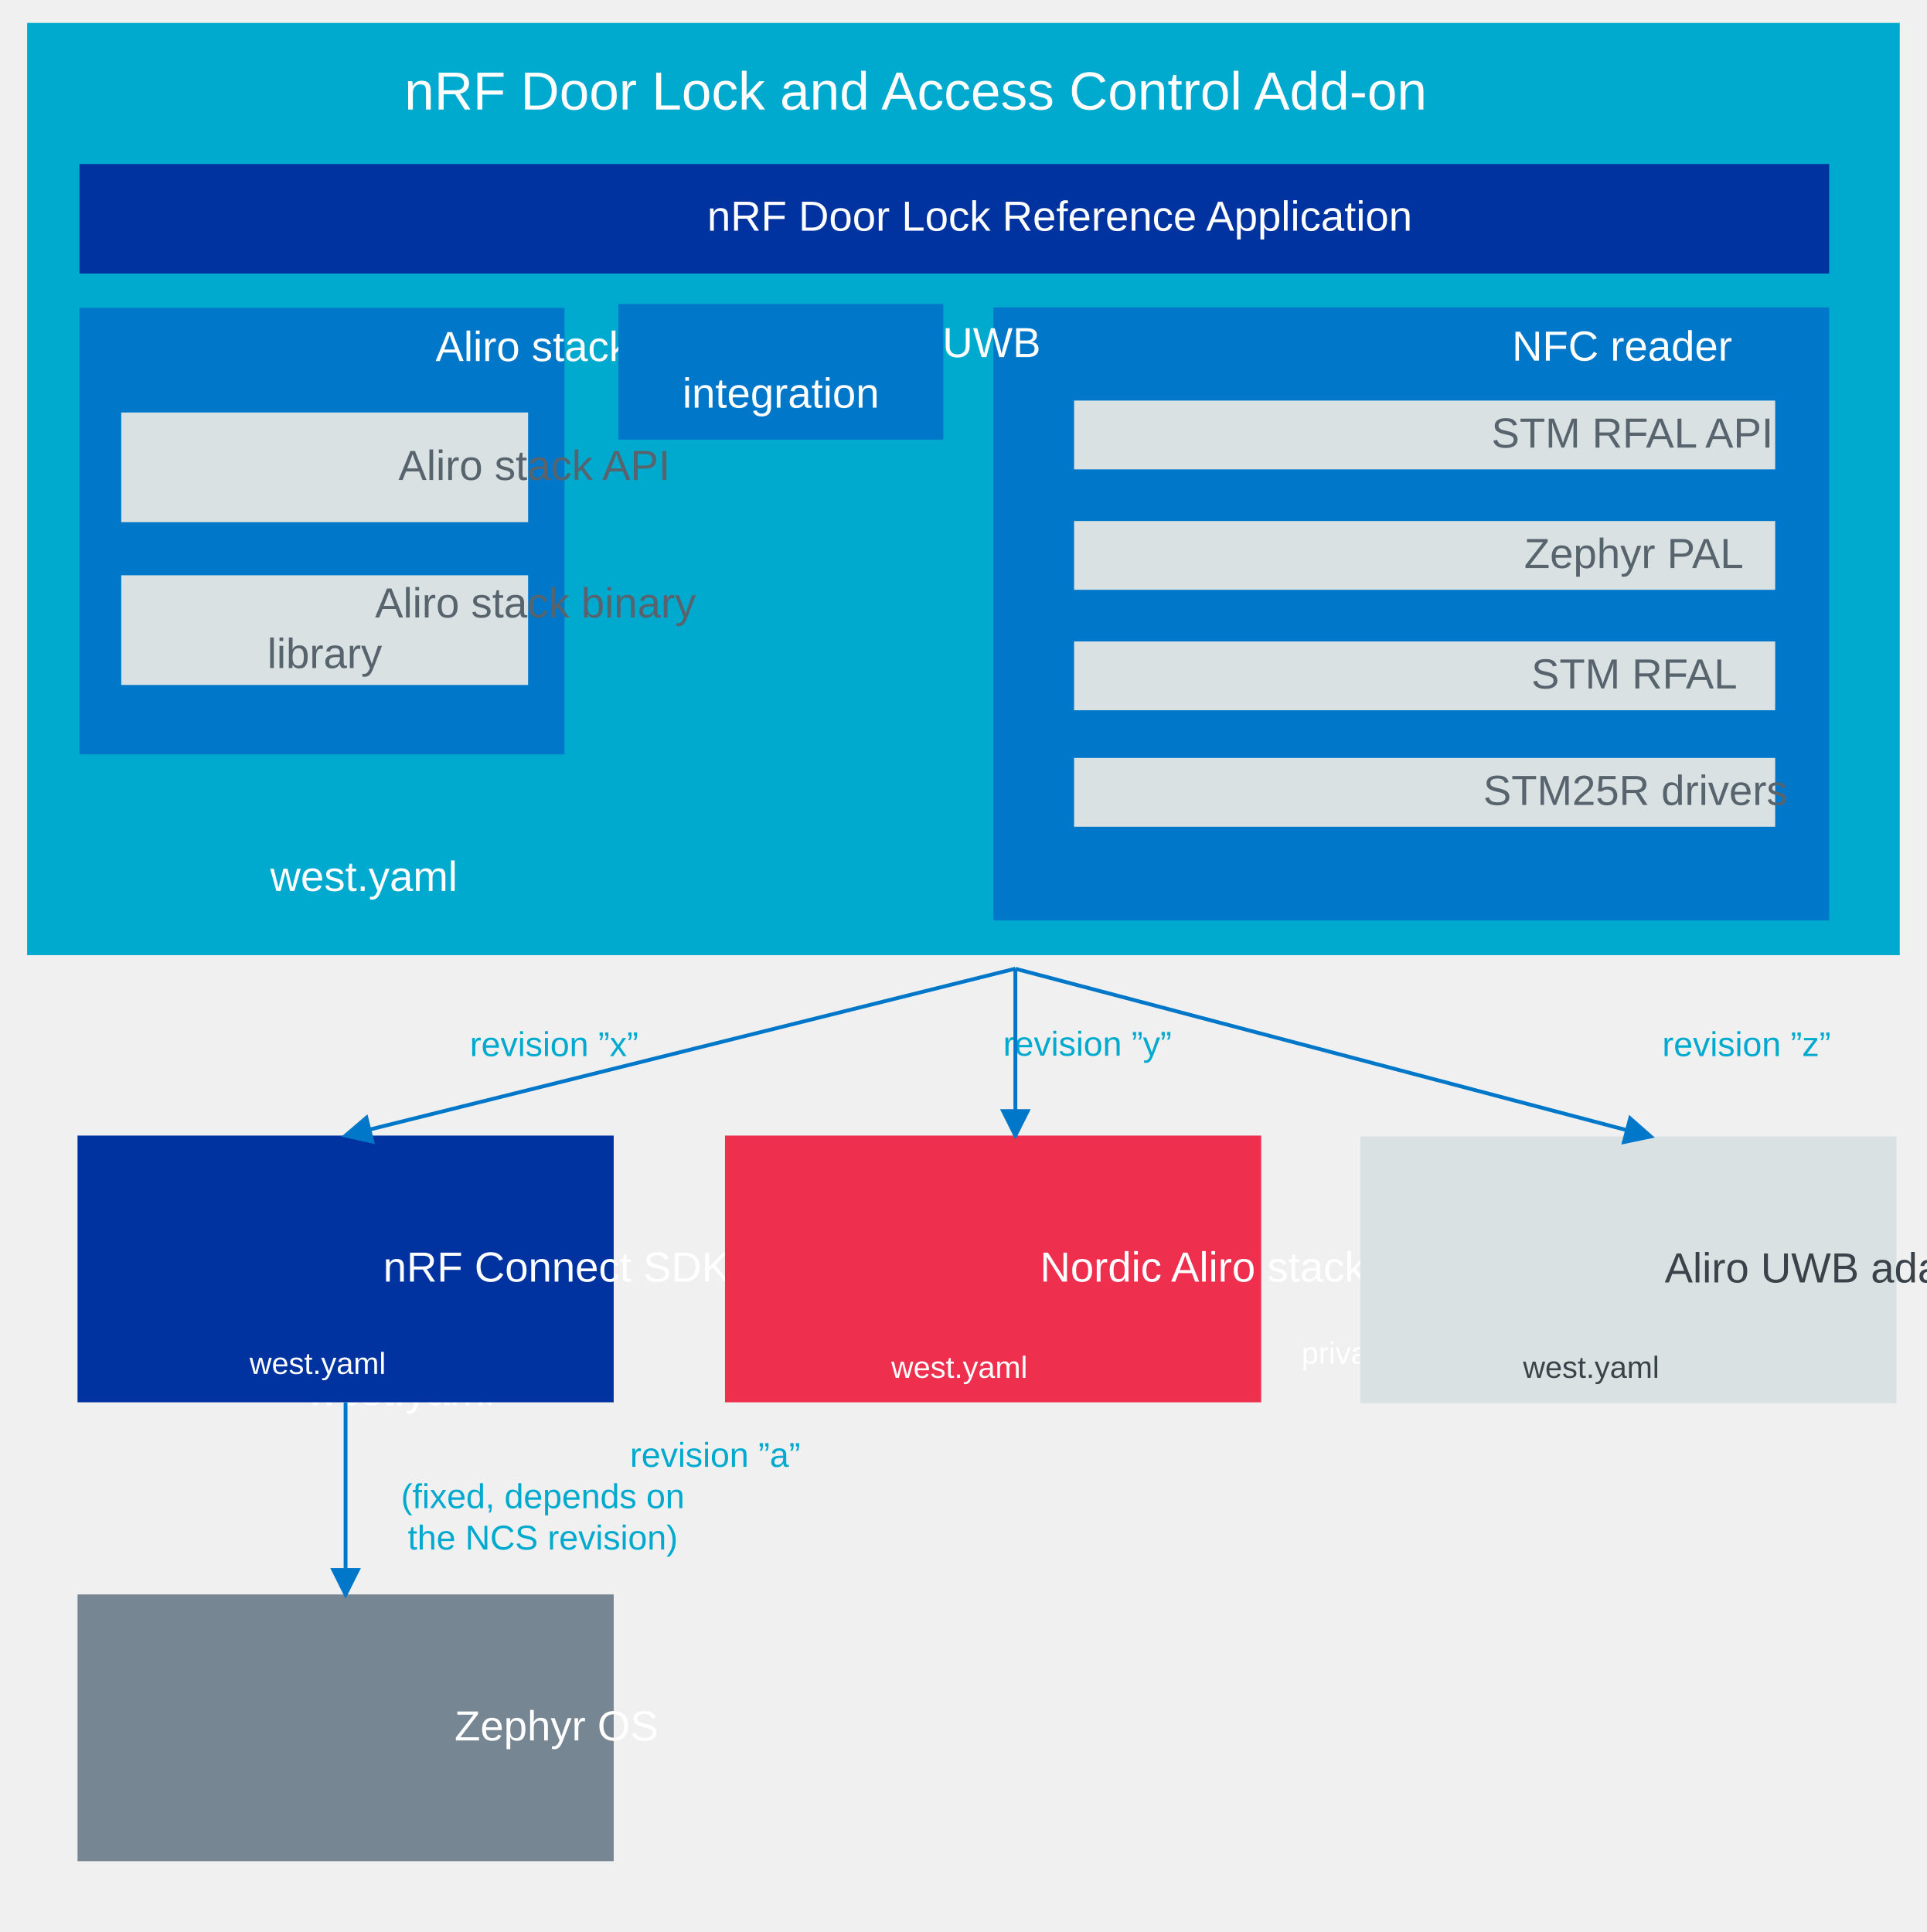
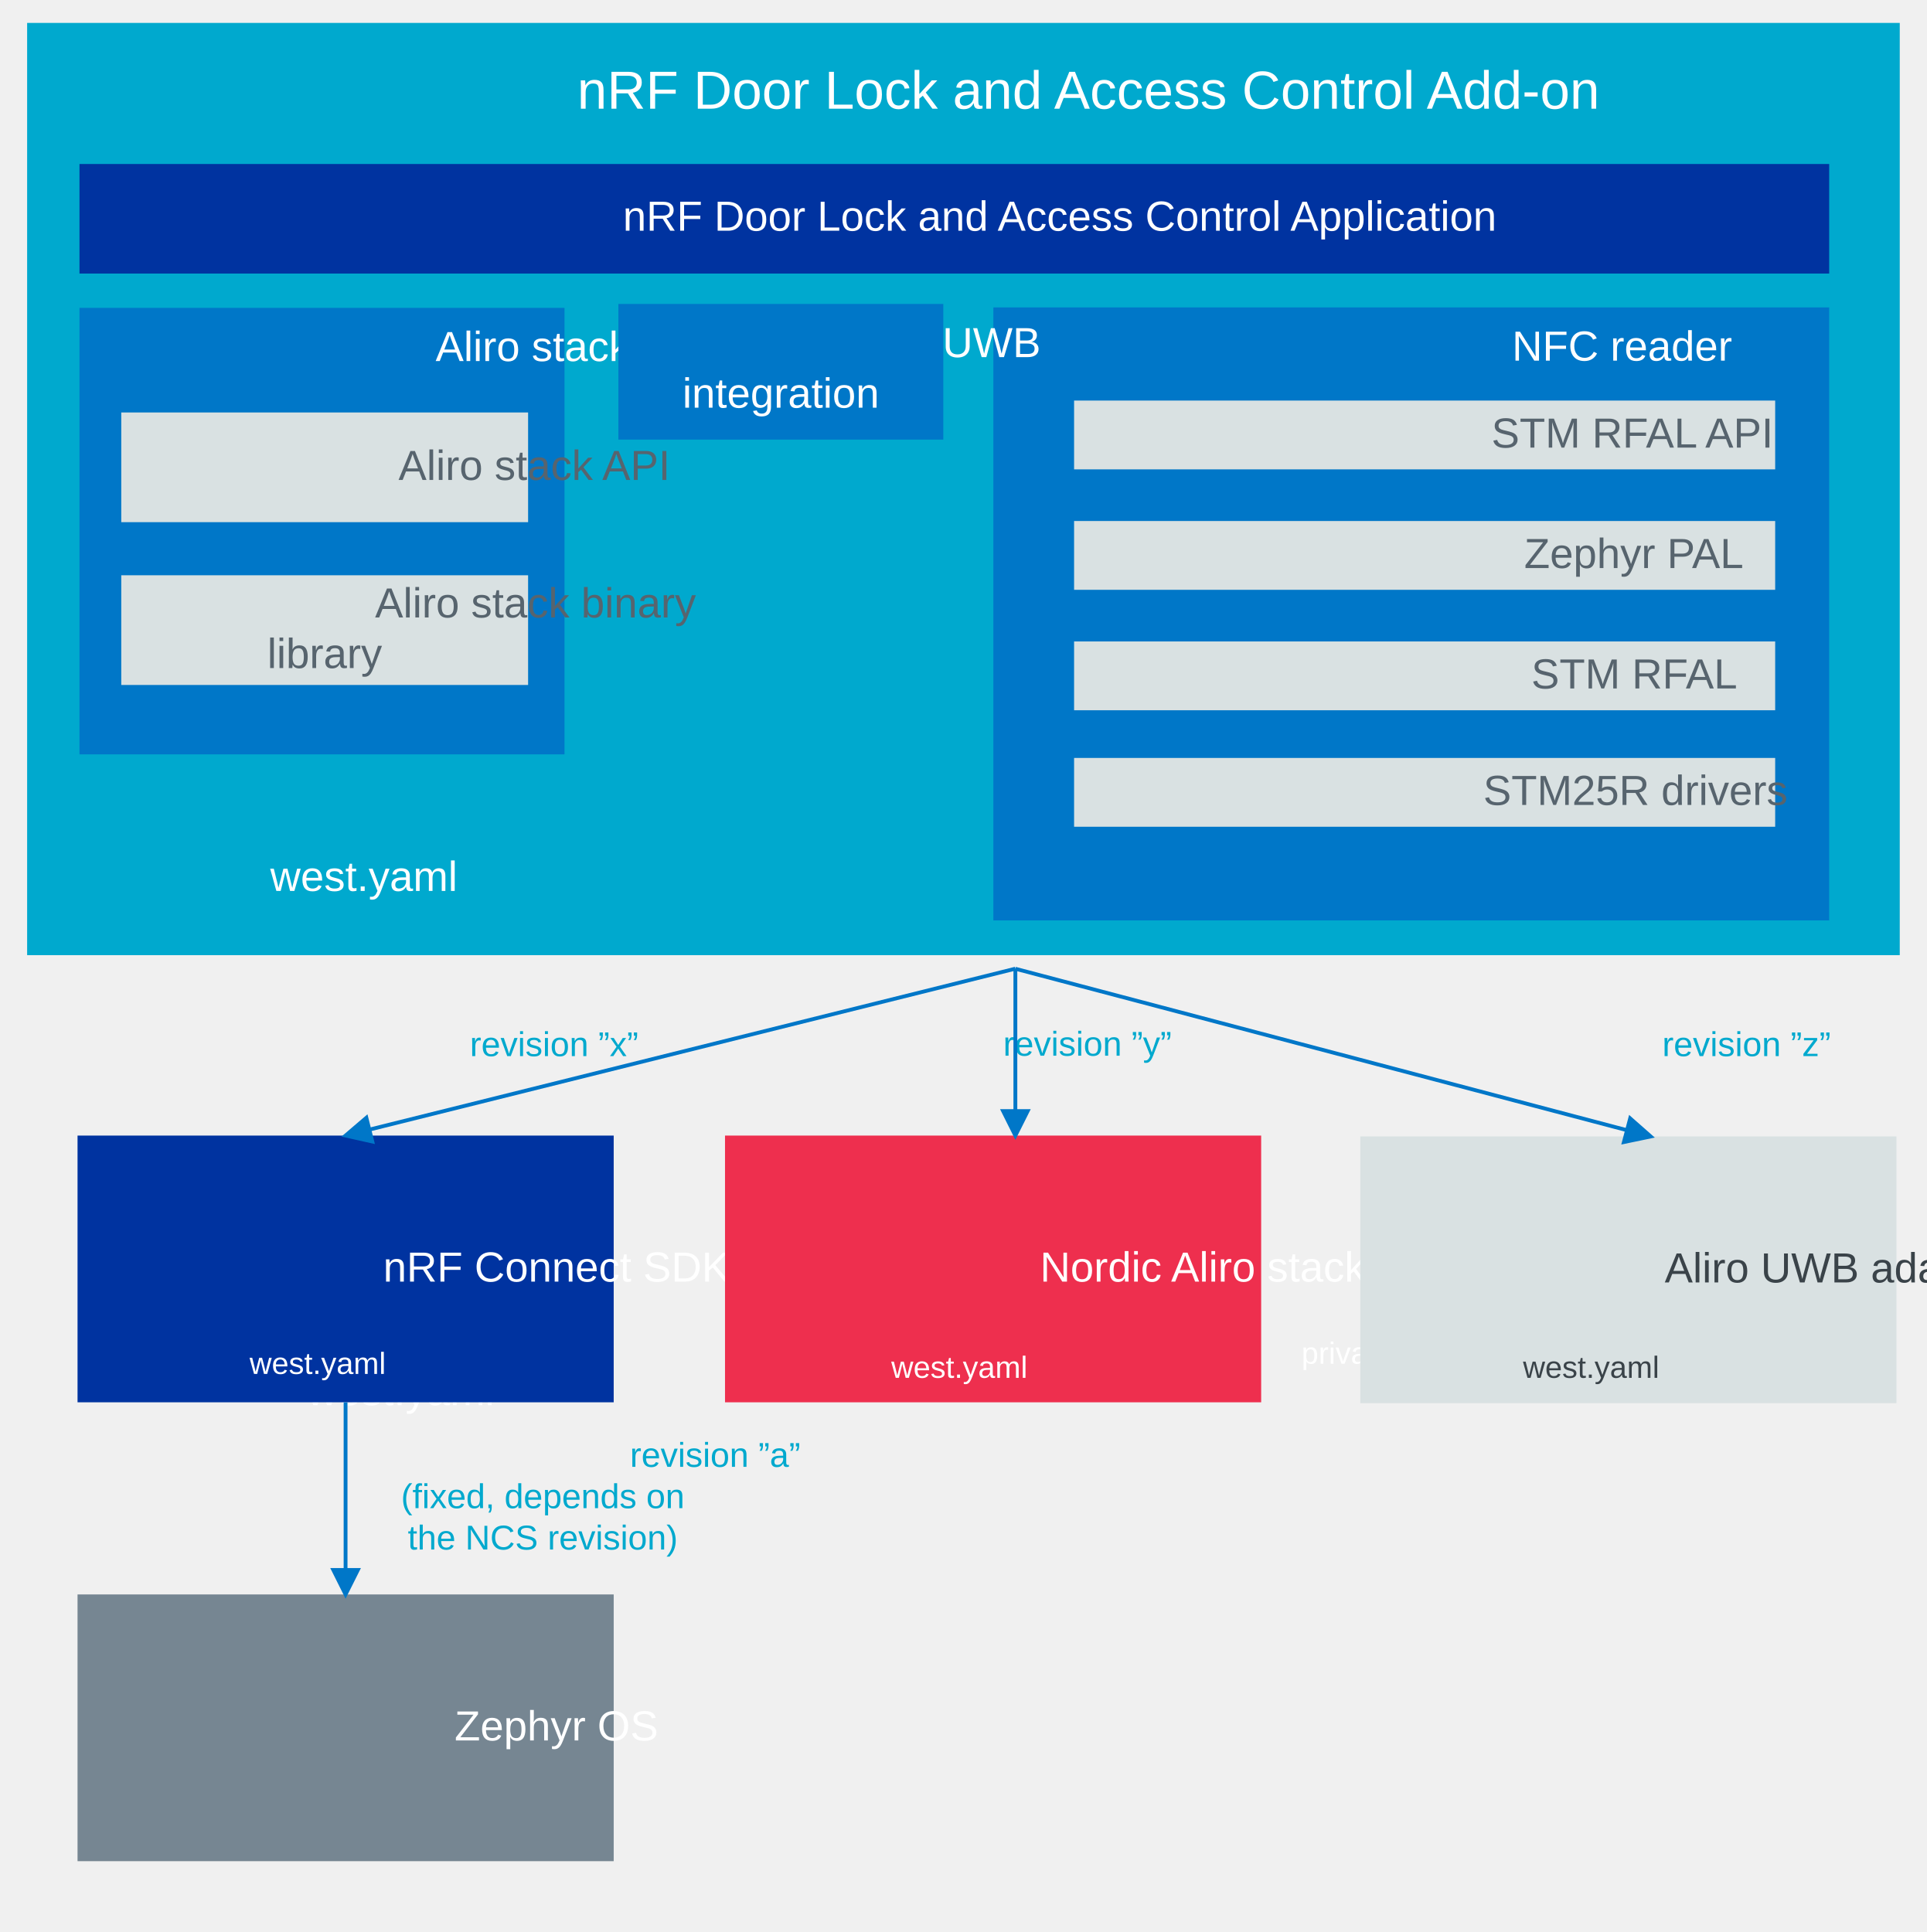
<svg xmlns="http://www.w3.org/2000/svg" xmlns:ns1="http://schemas.microsoft.com/visio/2003/SVGExtensions/" width="6.988in" height="7.008in" viewBox="0 0 503.15 504.567" xml:space="preserve" color-interpolation-filters="sRGB" class="st26">
  <ns1:documentProperties ns1:langID="1033">
    <ns1:userDefs>
      <ns1:ud ns1:nameU="msvNoAutoConnect" ns1:val="VT0(1):26" />
    </ns1:userDefs>
  </ns1:documentProperties>
  <style type="text/css">
	
		.st1 {fill:none;stroke:none;stroke-width:1}
		.st2 {fill:none;stroke:none;stroke-width:1}
		.st3 {fill:none}
		.st4 {stroke:#c8ced3;stroke-dasharray:4,2;stroke-linecap:butt;stroke-width:0.5}
		.st5 {fill:#ffffff;stroke:none;stroke-linecap:butt;stroke-width:7.2}
		.st6 {fill:#c8ced3;font-family:Arial;font-size:0.917em}
		.st7 {fill:#ffffff;stroke:none;stroke-linecap:butt;stroke-width:1}
		.st8 {fill:#00a9ce;stroke:none;stroke-width:1}
		.st9 {fill:none;stroke:none;stroke-width:1}
		.st10 {fill:#ffffff;font-family:Arial;font-size:1.167em}
		.st11 {fill:#0033a0;stroke:none;stroke-width:1}
		.st12 {fill:#ffffff;font-family:Arial;font-size:0.917em}
		.st13 {fill:#eaf6f9;stroke:#eaf6f9;stroke-width:1}
		.st14 {fill:#0077c8;stroke:none;stroke-width:1}
		.st15 {fill:#d9e1e2;stroke:none;stroke-width:1}
		.st16 {fill:#57646e;font-family:Arial;font-size:0.917em}
		.st17 {font-size:1em}
		.st18 {fill:#ffffff;font-family:Arial;font-size:0.667em}
		.st19 {fill:none;stroke:#0077c8;stroke-linecap:butt;stroke-width:1}
		.st20 {stroke:#0077c8;stroke-linecap:butt;stroke-width:1}
		.st21 {fill:#00a9ce;font-family:Arial;font-size:0.75em}
		.st22 {fill:#ee2f4e;stroke:none;stroke-width:1}
		.st23 {fill:#768692;stroke:none;stroke-width:1}
		.st24 {fill:#3a4349;font-family:Arial;font-size:0.917em}
		.st25 {fill:#3a4349;font-family:Arial;font-size:0.667em}
		.st26 {fill:none;fill-rule:evenodd;font-size:12px;overflow:visible;stroke-linecap:square;stroke-miterlimit:3}
	
	</style>
  <g ns1:mID="0" ns1:index="1" ns1:groupContext="foregroundPage">
    <ns1:userDefs>
      <ns1:ud ns1:nameU="msvThemeOrder" ns1:val="VT0(0):26" />
    </ns1:userDefs>
    <ns1:pageProperties ns1:drawingScale="0.0393701" ns1:pageScale="0.0393701" ns1:drawingUnits="24" ns1:shadowOffsetX="8.50391" ns1:shadowOffsetY="-8.50391" />
    <ns1:layer ns1:name="Connector" ns1:index="0" />
    <ns1:layer ns1:name="Guides" ns1:index="1" ns1:print="false" ns1:snap="false" ns1:glue="false" ns1:lock="true" />
    <ns1:layer ns1:name="Diagram" ns1:index="2" />
    <g id="group1-1" transform="translate(487.62,-7.51178) rotate(90)" ns1:mID="1" ns1:groupContext="group">
      <ns1:userDefs />
      <g id="shape2-2" ns1:mID="2" ns1:groupContext="shape" ns1:layerMember="1" transform="translate(-6.39488E-14,-6.5912)">
        <path d="M0 504.57 L566.93 504.57 L0 504.57 Z" class="st1" />
      </g>
      <g id="group3-4" transform="translate(-6.39488E-14,-6.5912)" ns1:mID="3" ns1:groupContext="group">
        <g id="shape4-5" ns1:mID="4" ns1:groupContext="shape" ns1:layerMember="1">
          <path d="M0 504.57 L566.93 504.57 L0 504.57 Z" class="st2" />
        </g>
        <g id="shape5-7" ns1:mID="5" ns1:groupContext="shape" ns1:layerMember="1">
          <path d="M0 504.57 L566.93 504.57 L0 504.57 Z" class="st3" />
          <path d="M0 504.57 L566.93 504.57" class="st4" />
        </g>
      </g>
      <g id="shape6-10" ns1:mID="6" ns1:groupContext="shape" ns1:layerMember="1" transform="translate(255.033,5.68434E-14)">
        <rect x="0" y="491.367" width="56.864" height="13.2" class="st5" />
      </g>
      <g id="shape1-12" ns1:mID="1" ns1:groupContext="groupContent">
        <ns1:textBlock ns1:margins="rect(4,4,4,4)" ns1:tabSpace="42.5197" />
        <ns1:textRect cx="283.465" cy="497.967" width="566.93" height="0" />
        <text x="255.03" y="501.27" class="st6" ns1:langID="1033">
          <ns1:paragraph ns1:horizAlign="1" />
          <ns1:tabList />Max 750 px</text>
      </g>
    </g>
    <g id="group7-14" transform="translate(-10.3465,-505.479)" ns1:mID="7" ns1:groupContext="group">
      <ns1:userDefs />
      <g id="shape8-15" ns1:mID="8" ns1:groupContext="shape" ns1:layerMember="1" transform="translate(0,-6.5912)">
        <path d="M0 504.57 L524.41 504.57 L0 504.57 Z" class="st1" />
      </g>
      <g id="group9-17" transform="translate(0,-6.5912)" ns1:mID="9" ns1:groupContext="group">
        <g id="shape10-18" ns1:mID="10" ns1:groupContext="shape" ns1:layerMember="1">
          <path d="M0 504.57 L524.41 504.57 L0 504.57 Z" class="st2" />
        </g>
        <g id="shape11-20" ns1:mID="11" ns1:groupContext="shape" ns1:layerMember="1">
          <path d="M0 504.57 L524.41 504.57 L0 504.57 Z" class="st3" />
          <path d="M0 504.57 L524.41 504.57" class="st4" />
        </g>
      </g>
      <g id="shape12-23" ns1:mID="12" ns1:groupContext="shape" ns1:layerMember="1" transform="translate(233.773,5.68434E-14)">
        <rect x="0" y="491.367" width="56.864" height="13.2" class="st7" />
      </g>
      <g id="shape7-25" ns1:mID="7" ns1:groupContext="groupContent">
        <ns1:textBlock ns1:margins="rect(4,4,4,4)" ns1:tabSpace="42.5197" />
        <ns1:textRect cx="262.205" cy="497.967" width="524.41" height="0" />
        <text x="233.77" y="501.27" class="st6" ns1:langID="1033">
          <ns1:paragraph ns1:horizAlign="1" />
          <ns1:tabList />Max 700 px</text>
      </g>
    </g>
    <g id="group13-27" transform="translate(1018.63,-7.51178) rotate(90)" ns1:mID="13" ns1:groupContext="group">
      <g id="shape14-28" ns1:mID="14" ns1:groupContext="shape" ns1:layerMember="1">
        <path d="M0 504.57 L566.93 504.57 L0 504.57 Z" class="st1" />
      </g>
      <g id="group15-30" ns1:mID="15" ns1:groupContext="group">
        <g id="shape16-31" ns1:mID="16" ns1:groupContext="shape" ns1:layerMember="1">
          <path d="M0 504.57 L566.93 504.57 L0 504.57 Z" class="st2" />
        </g>
        <g id="shape17-33" ns1:mID="17" ns1:groupContext="shape" ns1:layerMember="1">
          <path d="M0 504.57 L566.93 504.57 L0 504.57 Z" class="st3" />
          <path d="M0 504.57 L566.93 504.57" class="st4" />
        </g>
      </g>
    </g>
    <g id="group18-36" transform="translate(-10.3465,54.8594)" ns1:mID="18" ns1:groupContext="group">
      <g id="shape19-37" ns1:mID="19" ns1:groupContext="shape" ns1:layerMember="1">
        <path d="M0 504.57 L524.41 504.57 L0 504.57 Z" class="st1" />
      </g>
      <g id="group20-39" ns1:mID="20" ns1:groupContext="group">
        <g id="shape21-40" ns1:mID="21" ns1:groupContext="shape" ns1:layerMember="1">
          <path d="M0 504.57 L524.41 504.57 L0 504.57 Z" class="st2" />
        </g>
        <g id="shape22-42" ns1:mID="22" ns1:groupContext="shape" ns1:layerMember="1">
          <path d="M0 504.57 L524.41 504.57 L0 504.57 Z" class="st3" />
          <path d="M0 504.57 L524.41 504.57" class="st4" />
        </g>
      </g>
    </g>
    <g id="shape23-45" ns1:mID="23" ns1:groupContext="shape" transform="translate(7.08664,-255.118)">
      <rect x="0" y="261.091" width="488.976" height="243.476" class="st8" />
    </g>
-     <g id="shape24-47" ns1:mID="24" ns1:groupContext="shape" transform="translate(14.1732,-461.743)">
+     <g id="shape24-47" ns1:mID="24" ns1:groupContext="shape" transform="translate(110.2932,-461.743)">
      <ns1:userDefs />
      <ns1:textBlock ns1:margins="rect(4,4,4,4)" ns1:tabSpace="42.5197" />
      <ns1:textRect cx="138.898" cy="486.141" width="277.81" height="36.85" />
      <rect x="0" y="467.716" width="277.795" height="36.85" class="st9" />
-       <text x="21.4" y="490.34" class="st10" ns1:langID="1033">
+       <text x="138.898" y="486.141" text-anchor="middle" dominant-baseline="middle" class="st10" ns1:langID="1033">
        <ns1:paragraph ns1:horizAlign="1" />
        <ns1:tabList />nRF Door Lock and Access Control Add-on</text>
    </g>
    <g id="shape25-50" ns1:mID="25" ns1:groupContext="shape" transform="translate(20.7537,-433.134)">
      <ns1:userDefs />
      <ns1:textBlock ns1:margins="rect(4,4,4,4)" />
      <ns1:textRect cx="228.442" cy="490.262" width="456.89" height="28.61" />
      <rect x="0" y="475.957" width="456.884" height="28.61" class="st11" />
      <text x="228.442" y="490.262" text-anchor="middle" dominant-baseline="middle" class="st12" ns1:langID="1033">
        <ns1:paragraph ns1:horizAlign="1" ns1:bulletSize="0.166667" />
-         <ns1:tabList />nRF Door Lock Reference Application</text>
+         <ns1:tabList />nRF Door Lock and Access Control Application</text>
    </g>
    <g id="shape26-53" ns1:mID="26" ns1:groupContext="shape" transform="translate(-107.15,-420.936)">
      <ns1:userDefs>
        <ns1:ud ns1:nameU="visVersion" ns1:val="VT0(17):26" />
      </ns1:userDefs>
      <path d="M0.93 481.89 L0.93 476.22 L0 490.39 L0.93 504.57 L0.93 498.9 L0.93 504.57 L1.86 490.39 L0.93 476.22 L0.93 481.89        Z" class="st13" />
    </g>
    <g id="shape27-55" ns1:mID="27" ns1:groupContext="shape" transform="translate(20.7537,-307.559)">
      <ns1:userDefs />
      <ns1:textBlock ns1:margins="rect(4,4,4,4)" ns1:verticalAlign="0" />
      <ns1:textRect cx="63.324" cy="446.26" width="126.65" height="116.611" />
      <rect x="0" y="387.956" width="126.648" height="116.611" class="st14" />
      <text x="37.96" y="401.85" class="st12" ns1:langID="1033">
        <ns1:paragraph ns1:horizAlign="1" ns1:bulletSize="0.166667" />
        <ns1:tabList />Aliro stack</text>
    </g>
    <g id="shape28-58" ns1:mID="28" ns1:groupContext="shape" transform="translate(259.388,-264.189)">
      <ns1:userDefs />
      <ns1:textBlock ns1:margins="rect(4,4,4,4)" ns1:verticalAlign="0" />
      <ns1:textRect cx="109.125" cy="424.519" width="218.25" height="160.097" />
      <rect x="0" y="344.47" width="218.249" height="160.097" class="st14" />
      <text x="80.39" y="358.37" class="st12" ns1:langID="1033">
        <ns1:paragraph ns1:horizAlign="1" ns1:bulletSize="0.166667" />
        <ns1:tabList />NFC reader</text>
    </g>
    <g id="shape29-61" ns1:mID="29" ns1:groupContext="shape" transform="translate(280.465,-381.991)">
      <ns1:userDefs />
      <ns1:textBlock ns1:margins="rect(4,4,4,4)" />
      <ns1:textRect cx="91.534" cy="495.582" width="183.07" height="17.97" />
      <rect x="0" y="486.597" width="183.068" height="17.97" class="st15" />
      <text x="53.94" y="498.88" class="st16" ns1:langID="1033">
        <ns1:paragraph ns1:horizAlign="1" ns1:bulletSize="0.166667" />
        <ns1:tabList />STM RFAL API</text>
    </g>
    <g id="shape30-64" ns1:mID="30" ns1:groupContext="shape" transform="translate(280.465,-350.534)">
      <ns1:userDefs />
      <ns1:textBlock ns1:margins="rect(4,4,4,4)" />
      <ns1:textRect cx="91.534" cy="495.582" width="183.07" height="17.97" />
      <rect x="0" y="486.597" width="183.068" height="17.97" class="st15" />
      <text x="62.49" y="498.88" class="st16" ns1:langID="1033">
        <ns1:paragraph ns1:horizAlign="1" ns1:bulletSize="0.166667" />
        <ns1:tabList />Zephyr PAL</text>
    </g>
    <g id="shape31-67" ns1:mID="31" ns1:groupContext="shape" transform="translate(280.465,-319.077)">
      <ns1:userDefs />
      <ns1:textBlock ns1:margins="rect(4,4,4,4)" />
      <ns1:textRect cx="91.534" cy="495.582" width="183.07" height="17.97" />
      <rect x="0" y="486.597" width="183.068" height="17.97" class="st15" />
      <text x="64.34" y="498.88" class="st16" ns1:langID="1033">
        <ns1:paragraph ns1:horizAlign="1" ns1:bulletSize="0.166667" />
        <ns1:tabList />STM RFAL</text>
    </g>
    <g id="shape32-70" ns1:mID="32" ns1:groupContext="shape" transform="translate(280.465,-288.653)">
      <ns1:userDefs />
      <ns1:textBlock ns1:margins="rect(4,4,4,4)" />
      <ns1:textRect cx="91.534" cy="495.582" width="183.07" height="17.97" />
      <rect x="0" y="486.597" width="183.068" height="17.97" class="st15" />
      <text x="51.8" y="498.88" class="st16" ns1:langID="1033">
        <ns1:paragraph ns1:horizAlign="1" ns1:bulletSize="0.166667" />
        <ns1:tabList />STM25R drivers</text>
    </g>
    <g id="shape33-73" ns1:mID="33" ns1:groupContext="shape" transform="translate(31.6634,-368.201)">
      <ns1:userDefs />
      <ns1:textBlock ns1:margins="rect(4,4,4,4)" />
      <ns1:textRect cx="53.116" cy="490.242" width="106.24" height="28.649" />
      <rect x="0" y="475.917" width="106.233" height="28.649" class="st15" />
      <text x="17.36" y="493.54" class="st16" ns1:langID="1033">
        <ns1:paragraph ns1:horizAlign="1" ns1:bulletSize="0.166667" />
        <ns1:tabList />Aliro stack API</text>
    </g>
    <g id="shape34-76" ns1:mID="34" ns1:groupContext="shape" transform="translate(31.6634,-325.681)">
      <ns1:userDefs />
      <ns1:textBlock ns1:margins="rect(4,4,4,4)" />
      <ns1:textRect cx="53.116" cy="490.242" width="106.24" height="28.649" />
      <rect x="0" y="475.917" width="106.233" height="28.649" class="st15" />
      <text x="11.24" y="486.94" class="st16" ns1:langID="1033">
        <ns1:paragraph ns1:horizAlign="1" ns1:bulletSize="0.166667" />
        <ns1:tabList />Aliro stack binary <tspan x="38.14" dy="1.2em" class="st17">library</tspan>
      </text>
    </g>
    <g id="shape35-80" ns1:mID="35" ns1:groupContext="shape" transform="translate(7.08664,-262.711)">
      <ns1:userDefs />
      <ns1:textBlock ns1:margins="rect(4,4,4,4)" ns1:tabSpace="42.5197" />
      <ns1:textRect cx="32.882" cy="492.094" width="65.77" height="24.945" />
      <rect x="0" y="479.622" width="65.764" height="24.945" class="st9" />
      <text x="8.43" y="495.39" class="st12" ns1:langID="1033">
        <ns1:paragraph ns1:horizAlign="1" />
        <ns1:tabList />west.yaml</text>
    </g>
    <g id="shape36-83" ns1:mID="36" ns1:groupContext="shape" transform="translate(5.84835E-05,-128.409)">
      <ns1:userDefs />
      <ns1:textBlock ns1:margins="rect(4,4,4,4)" ns1:tabSpace="42.5197" />
      <ns1:textRect cx="49.606" cy="492.094" width="99.22" height="24.945" />
      <rect x="0" y="479.622" width="99.212" height="24.945" class="st9" />
      <text x="25.16" y="495.39" class="st12" ns1:langID="1033">
        <ns1:paragraph ns1:horizAlign="1" />
        <ns1:tabList />west.yaml</text>
    </g>
    <g id="shape37-86" ns1:mID="37" ns1:groupContext="shape" transform="translate(20.2475,-138.331)">
      <ns1:userDefs />
      <ns1:textBlock ns1:margins="rect(4,4,4,4)" />
      <ns1:textRect cx="70" cy="469.735" width="140.01" height="69.664" />
      <rect x="0" y="434.903" width="140" height="69.664" class="st11" />
      <text x="24.76" y="473.04" class="st12" ns1:langID="1033">
        <ns1:paragraph ns1:horizAlign="1" ns1:bulletSize="0.166667" />
        <ns1:tabList />nRF Connect SDK</text>
    </g>
    <g id="shape38-89" ns1:mID="38" ns1:groupContext="shape" transform="translate(16.7042,-135.658)">
      <ns1:userDefs />
      <ns1:textBlock ns1:margins="rect(4,4,4,4)" ns1:tabSpace="42.5197" />
      <ns1:textRect cx="26.221" cy="492.094" width="52.45" height="24.945" />
      <rect x="0" y="479.622" width="52.441" height="24.945" class="st9" />
      <text x="8.44" y="494.49" class="st18" ns1:langID="1033">
        <ns1:paragraph ns1:horizAlign="1" />
        <ns1:tabList />west.yaml</text>
    </g>
    <g id="group39-92" transform="translate(386.367,739.484) rotate(166.008)" ns1:mID="39" ns1:groupContext="group">
      <ns1:userDefs>
        <ns1:ud ns1:nameU="Scale" ns1:val="VT0(1):26" />
        <ns1:ud ns1:nameU="AntiScale" ns1:val="VT0(1):26" />
        <ns1:ud ns1:nameU="visVersion" ns1:val="VT0(17):26" />
      </ns1:userDefs>
      <g id="shape40-93" ns1:mID="40" ns1:groupContext="shape" transform="translate(173.86,5.68434E-14)">
        <path d="M0 498.18 L0 504.57 L6.39 501.38 L0 498.18 Z" class="st14" />
      </g>
      <g id="shape41-95" ns1:mID="41" ns1:groupContext="shape" transform="translate(173.86,5.68434E-14)">
        <path d="M0 498.18 L0 504.57 L6.39 501.38 L0 498.18 Z" class="st19" />
      </g>
      <g id="group42-97" transform="translate(2.07834E-13,-3.19)" ns1:mID="42" ns1:groupContext="group">
        <g id="shape43-98" ns1:mID="43" ns1:groupContext="shape">
          <path d="M0 504.57 L173.86 504.57 L0 504.57 Z" class="st1" />
        </g>
        <g id="group44-100" ns1:mID="44" ns1:groupContext="group">
          <g id="shape45-101" ns1:mID="45" ns1:groupContext="shape">
            <path d="M0 504.57 L173.86 504.57 L0 504.57 Z" class="st2" />
          </g>
          <g id="shape46-103" ns1:mID="46" ns1:groupContext="shape">
            <path d="M0 504.57 L173.86 504.57 L0 504.57 Z" class="st3" />
            <path d="M0 504.57 L173.86 504.57" class="st20" />
          </g>
        </g>
      </g>
    </g>
    <g id="shape47-106" ns1:mID="47" ns1:groupContext="shape" transform="translate(57.604,-221.945)">
      <ns1:userDefs />
      <ns1:textBlock ns1:margins="rect(4,4,4,4)" ns1:tabSpace="42.5197" />
      <ns1:textRect cx="42.064" cy="495.067" width="84.13" height="19" />
      <rect x="0" y="485.567" width="84.128" height="19" class="st9" />
      <text x="20.06" y="497.77" class="st21" ns1:langID="1033">
        <ns1:paragraph ns1:horizAlign="1" />
        <ns1:tabList />revision ”x”</text>
    </g>
    <g id="shape48-109" ns1:mID="48" ns1:groupContext="shape" transform="translate(189.314,-222.056)">
      <ns1:userDefs />
      <ns1:textBlock ns1:margins="rect(4,4,4,4)" ns1:tabSpace="42.5197" />
      <ns1:textRect cx="49.606" cy="495.067" width="99.22" height="19" />
      <rect x="0" y="485.567" width="99.212" height="19" class="st9" />
      <text x="27.6" y="497.77" class="st21" ns1:langID="1033">
        <ns1:paragraph ns1:horizAlign="1" />
        <ns1:tabList />revision ”y”</text>
    </g>
    <g id="shape49-112" ns1:mID="49" ns1:groupContext="shape" transform="translate(189.314,-138.331)">
      <ns1:userDefs />
      <ns1:textBlock ns1:margins="rect(4,4,4,4)" />
      <ns1:textRect cx="70" cy="469.735" width="140.01" height="69.664" />
      <rect x="0" y="434.903" width="140" height="69.664" class="st22" />
      <text x="27.21" y="473.04" class="st12" ns1:langID="1033">
        <ns1:paragraph ns1:horizAlign="1" ns1:bulletSize="0.166667" />
        <ns1:tabList />Nordic Aliro stack</text>
    </g>
    <g id="shape50-115" ns1:mID="50" ns1:groupContext="shape" transform="translate(187.795,-134.646)">
      <ns1:userDefs />
      <ns1:textBlock ns1:margins="rect(4,4,4,4)" ns1:tabSpace="42.5197" />
      <ns1:textRect cx="22.677" cy="492.094" width="45.36" height="24.945" />
      <rect x="0" y="479.622" width="45.354" height="24.945" class="st9" />
      <text x="4.9" y="494.49" class="st18" ns1:langID="1033">
        <ns1:paragraph ns1:horizAlign="1" />
        <ns1:tabList />west.yaml</text>
    </g>
    <g id="shape51-118" ns1:mID="51" ns1:groupContext="shape" transform="translate(262.205,-138.331)">
      <ns1:userDefs />
      <ns1:textBlock ns1:margins="rect(4,4,4,4)" ns1:tabSpace="42.5197" />
      <ns1:textRect cx="49.606" cy="492.094" width="99.22" height="24.945" />
      <rect x="0" y="479.622" width="99.212" height="24.945" class="st9" />
      <text x="37.6" y="494.49" class="st18" ns1:langID="1033">
        <ns1:paragraph ns1:horizAlign="1" />
        <ns1:tabList />private</text>
    </g>
    <g id="group52-121" transform="translate(766.512,252.992) rotate(90)" ns1:mID="52" ns1:groupContext="group">
      <ns1:userDefs>
        <ns1:ud ns1:nameU="Scale" ns1:val="VT0(1):26" />
        <ns1:ud ns1:nameU="AntiScale" ns1:val="VT0(1):26" />
        <ns1:ud ns1:nameU="visVersion" ns1:val="VT0(17):26" />
      </ns1:userDefs>
      <g id="shape53-122" ns1:mID="53" ns1:groupContext="shape" transform="translate(37.19,5.68434E-14)">
        <path d="M0 498.18 L0 504.57 L6.39 501.38 L0 498.18 Z" class="st14" />
      </g>
      <g id="shape54-124" ns1:mID="54" ns1:groupContext="shape" transform="translate(37.19,5.68434E-14)">
        <path d="M0 498.18 L0 504.57 L6.39 501.38 L0 498.18 Z" class="st19" />
      </g>
      <g id="group55-126" transform="translate(-7.19425E-14,-3.19)" ns1:mID="55" ns1:groupContext="group">
        <g id="shape56-127" ns1:mID="56" ns1:groupContext="shape">
          <path d="M0 504.57 L37.19 504.57 L0 504.57 Z" class="st1" />
        </g>
        <g id="group57-129" ns1:mID="57" ns1:groupContext="group">
          <g id="shape58-130" ns1:mID="58" ns1:groupContext="shape">
            <path d="M0 504.57 L37.19 504.57 L0 504.57 Z" class="st2" />
          </g>
          <g id="shape59-132" ns1:mID="59" ns1:groupContext="shape">
            <path d="M0 504.57 L37.19 504.57 L0 504.57 Z" class="st3" />
            <path d="M0 504.57 L37.19 504.57" class="st20" />
          </g>
        </g>
      </g>
    </g>
    <g id="shape60-135" ns1:mID="60" ns1:groupContext="shape" transform="translate(20.2475,-18.486)">
      <ns1:userDefs />
      <ns1:textBlock ns1:margins="rect(4,4,4,4)" />
      <ns1:textRect cx="70" cy="469.735" width="140" height="69.664" />
      <rect x="0" y="434.903" width="140" height="69.664" class="st23" />
      <text x="43.41" y="473.04" class="st12" ns1:langID="1033">
        <ns1:paragraph ns1:horizAlign="1" ns1:bulletSize="0.166667" />
        <ns1:tabList />Zephyr OS</text>
    </g>
    <g id="shape61-138" ns1:mID="61" ns1:groupContext="shape" transform="translate(71.7323,-103.886)">
      <ns1:userDefs />
      <ns1:textBlock ns1:margins="rect(4,4,4,4)" ns1:tabSpace="42.5197" />
      <ns1:textRect cx="70" cy="495.067" width="140.01" height="19" />
      <rect x="0" y="485.567" width="140" height="19" class="st9" />
      <text x="47.74" y="486.97" class="st21" ns1:langID="1033">
        <ns1:paragraph ns1:horizAlign="1" />
        <ns1:tabList />revision ”a”<ns1:newlineChar />
        <tspan x="32.97" dy="1.2em" class="st17">(fixed, depends on <ns1:newlineChar />
        </tspan>
        <tspan x="34.74" dy="1.2em" class="st17">the NCS revision)</tspan>
      </text>
    </g>
    <g id="group62-143" transform="translate(591.615,366.236) rotate(90)" ns1:mID="62" ns1:groupContext="group">
      <ns1:userDefs>
        <ns1:ud ns1:nameU="Scale" ns1:val="VT0(1):26" />
        <ns1:ud ns1:nameU="AntiScale" ns1:val="VT0(1):26" />
        <ns1:ud ns1:nameU="visVersion" ns1:val="VT0(17):26" />
      </ns1:userDefs>
      <g id="shape63-144" ns1:mID="63" ns1:groupContext="shape" transform="translate(43.79,5.68434E-14)">
        <path d="M0 498.18 L0 504.57 L6.39 501.38 L0 498.18 Z" class="st14" />
      </g>
      <g id="shape64-146" ns1:mID="64" ns1:groupContext="shape" transform="translate(43.79,5.68434E-14)">
        <path d="M0 498.18 L0 504.57 L6.39 501.38 L0 498.18 Z" class="st19" />
      </g>
      <g id="group65-148" transform="translate(-1.51879E-13,-3.19)" ns1:mID="65" ns1:groupContext="group">
        <g id="shape66-149" ns1:mID="66" ns1:groupContext="shape">
          <path d="M0 504.57 L43.79 504.57 L0 504.57 Z" class="st1" />
        </g>
        <g id="group67-151" ns1:mID="67" ns1:groupContext="group">
          <g id="shape68-152" ns1:mID="68" ns1:groupContext="shape">
            <path d="M0 504.57 L43.79 504.57 L0 504.57 Z" class="st2" />
          </g>
          <g id="shape69-154" ns1:mID="69" ns1:groupContext="shape">
            <path d="M0 504.57 L43.79 504.57 L0 504.57 Z" class="st3" />
            <path d="M0 504.57 L43.79 504.57" class="st20" />
          </g>
        </g>
      </g>
    </g>
    <g id="shape70-157" ns1:mID="70" ns1:groupContext="shape" transform="translate(355.197,-138.108)">
      <ns1:userDefs />
      <ns1:textBlock ns1:margins="rect(4,4,4,4)" />
      <ns1:textRect cx="70" cy="469.735" width="140.01" height="69.664" />
      <rect x="0" y="434.903" width="140" height="69.664" class="st15" />
      <text x="24.46" y="473.04" class="st24" ns1:langID="1033">
        <ns1:paragraph ns1:horizAlign="1" ns1:bulletSize="0.166667" />
        <ns1:tabList />Aliro UWB adapter</text>
    </g>
    <g id="group71-160" transform="translate(393.151,-231.76) rotate(14.7919)" ns1:mID="71" ns1:groupContext="group">
      <ns1:userDefs>
        <ns1:ud ns1:nameU="Scale" ns1:val="VT0(1):26" />
        <ns1:ud ns1:nameU="AntiScale" ns1:val="VT0(1):26" />
        <ns1:ud ns1:nameU="visVersion" ns1:val="VT0(17):26" />
      </ns1:userDefs>
      <g id="shape72-161" ns1:mID="72" ns1:groupContext="shape" transform="translate(165.18,5.68434E-14)">
        <path d="M0 498.18 L0 504.57 L6.39 501.38 L0 498.18 Z" class="st14" />
      </g>
      <g id="shape73-163" ns1:mID="73" ns1:groupContext="shape" transform="translate(165.18,5.68434E-14)">
        <path d="M0 498.18 L0 504.57 L6.39 501.38 L0 498.18 Z" class="st19" />
      </g>
      <g id="group74-165" transform="translate(2.07834E-13,-3.19)" ns1:mID="74" ns1:groupContext="group">
        <g id="shape75-166" ns1:mID="75" ns1:groupContext="shape">
          <path d="M0 504.57 L165.18 504.57 L0 504.57 Z" class="st1" />
        </g>
        <g id="group76-168" ns1:mID="76" ns1:groupContext="group">
          <g id="shape77-169" ns1:mID="77" ns1:groupContext="shape">
            <path d="M0 504.57 L165.18 504.57 L0 504.57 Z" class="st2" />
          </g>
          <g id="shape78-171" ns1:mID="78" ns1:groupContext="shape">
            <path d="M0 504.57 L165.18 504.57 L0 504.57 Z" class="st3" />
            <path d="M0 504.57 L165.18 504.57" class="st20" />
          </g>
        </g>
      </g>
    </g>
    <g id="shape79-174" ns1:mID="79" ns1:groupContext="shape" transform="translate(361.417,-221.945)">
      <ns1:userDefs />
      <ns1:textBlock ns1:margins="rect(4,4,4,4)" ns1:tabSpace="42.5197" />
      <ns1:textRect cx="49.606" cy="495.067" width="99.22" height="19" />
      <rect x="0" y="485.567" width="99.212" height="19" class="st9" />
      <text x="27.6" y="497.77" class="st21" ns1:langID="1033">
        <ns1:paragraph ns1:horizAlign="1" />
        <ns1:tabList />revision ”z”</text>
    </g>
    <g id="shape80-177" ns1:mID="80" ns1:groupContext="shape" transform="translate(350.281,-134.646)">
      <ns1:userDefs />
      <ns1:textBlock ns1:margins="rect(4,4,4,4)" ns1:tabSpace="42.5197" />
      <ns1:textRect cx="25.157" cy="492.094" width="50.32" height="24.945" />
      <rect x="0" y="479.622" width="50.315" height="24.945" class="st9" />
      <text x="7.38" y="494.49" class="st25" ns1:langID="1033">
        <ns1:paragraph ns1:horizAlign="1" />
        <ns1:tabList />west.yaml</text>
    </g>
    <g id="shape81-180" ns1:mID="81" ns1:groupContext="shape" transform="translate(161.474,-389.764)">
      <ns1:userDefs />
      <ns1:textBlock ns1:margins="rect(4,4,4,4)" ns1:verticalAlign="0" />
      <ns1:textRect cx="42.419" cy="486.85" width="84.84" height="35.433" />
      <rect x="0" y="469.134" width="84.837" height="35.433" class="st14" />
      <text x="29.59" y="483.03" class="st12" ns1:langID="1045">
        <ns1:paragraph ns1:horizAlign="1" ns1:bulletSize="0.166667" />
        <ns1:tabList />UWB <tspan x="16.73" dy="1.2em" class="st17">integration</tspan>
      </text>
    </g>
  </g>
</svg>
